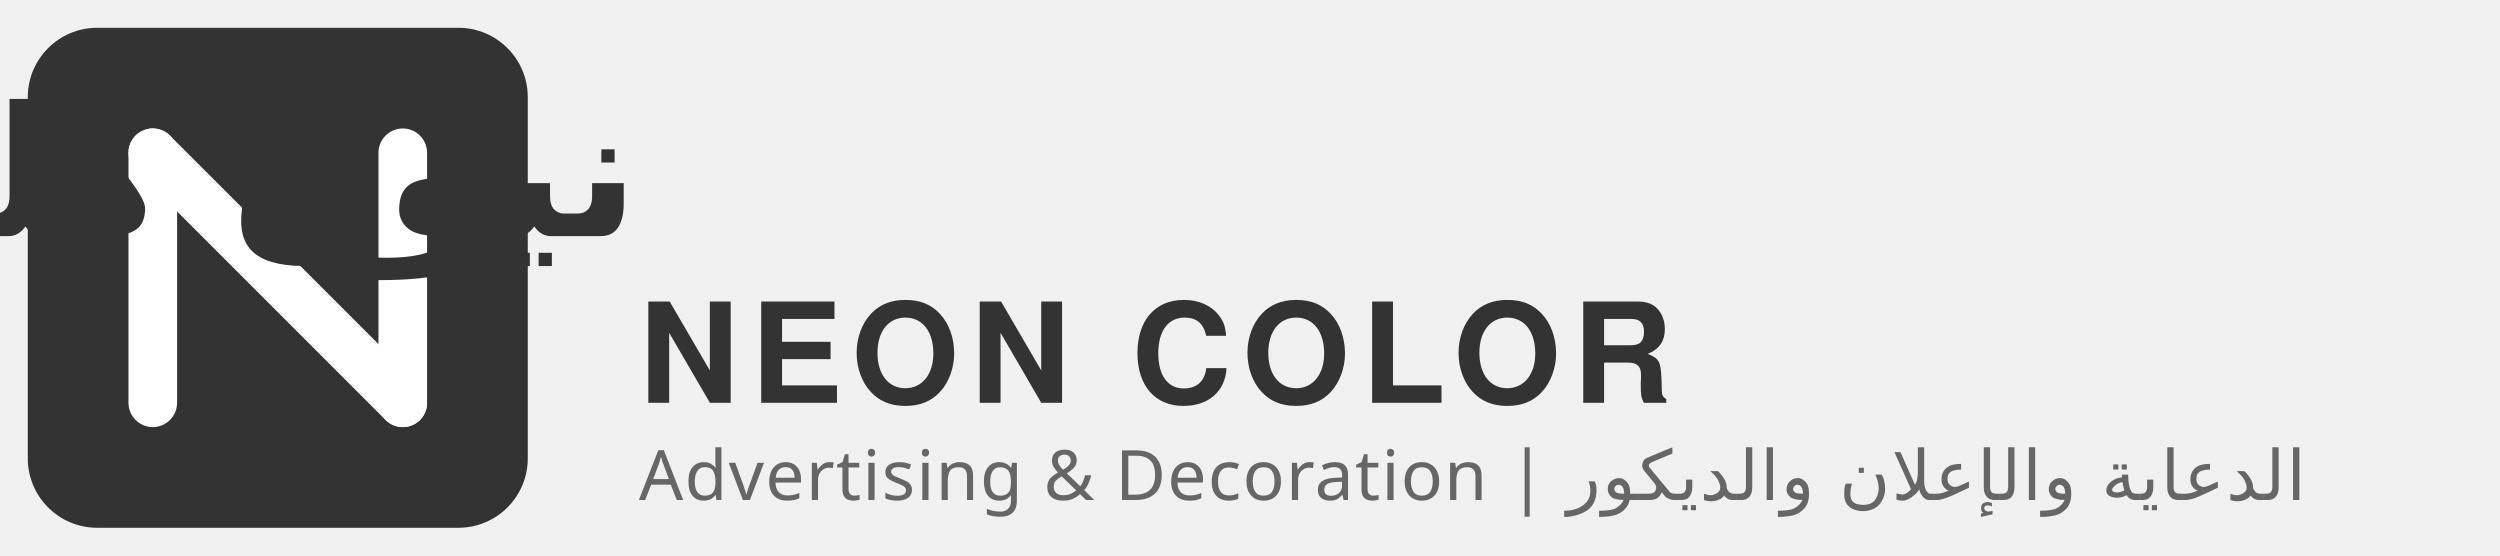
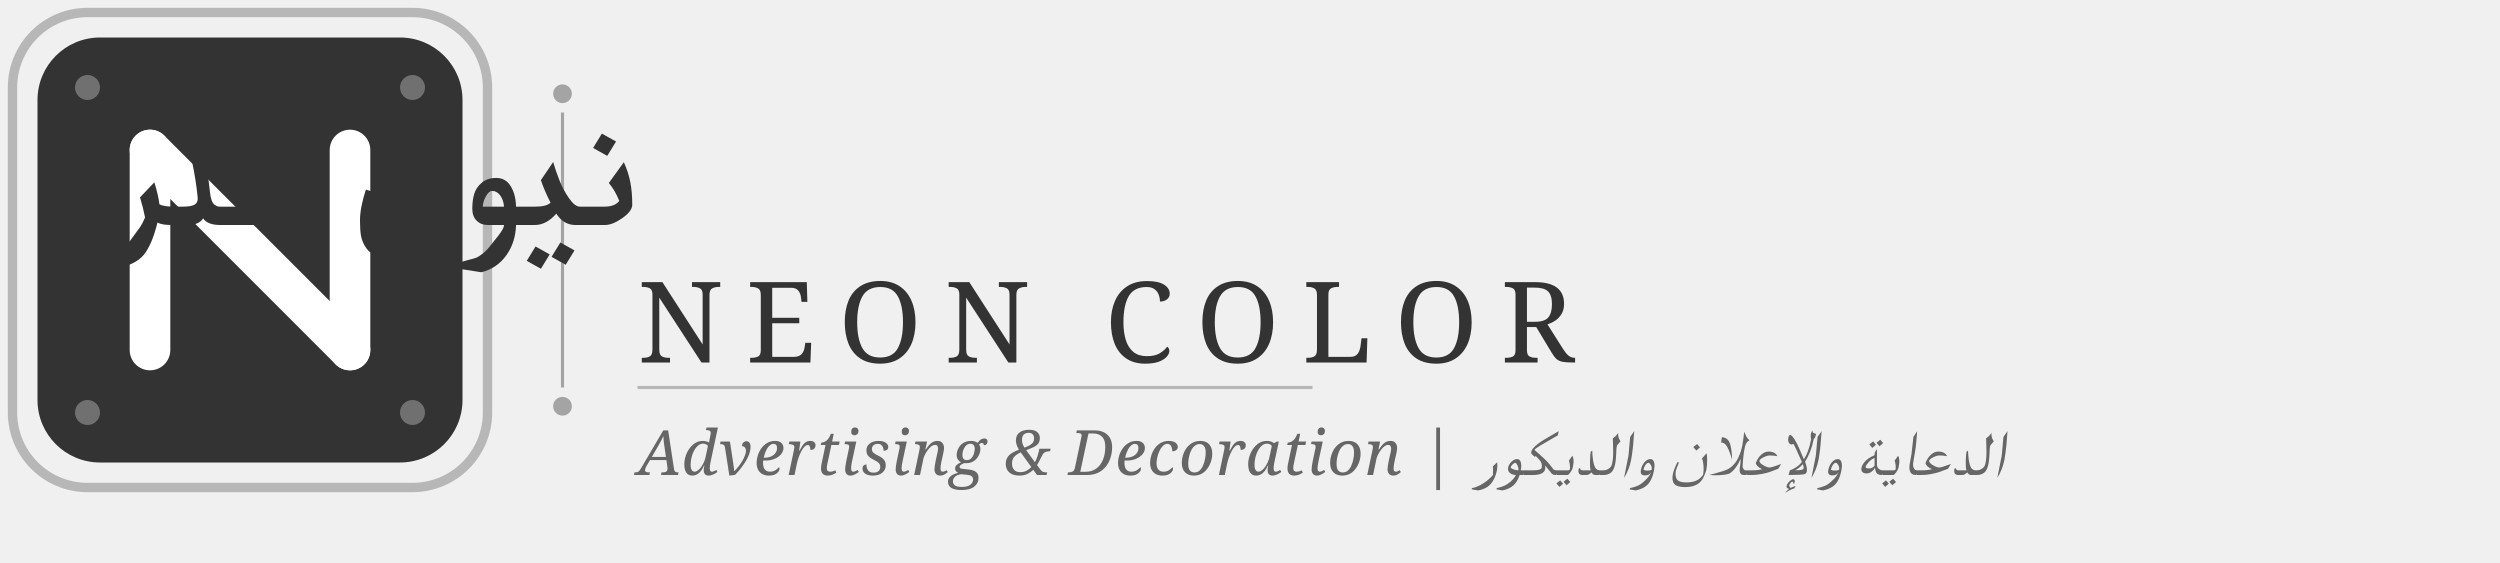
- <svg xmlns="http://www.w3.org/2000/svg" viewBox="0 0 360 80" fill="none">
+ <svg xmlns="http://www.w3.org/2000/svg" viewBox="0 0 400 90" fill="none">
  <g>
-     <rect x="4" y="4" width="72" height="72" rx="10" fill="#333333" />
-     <path d="M22 58V22" stroke="white" stroke-width="7" stroke-linecap="round" />
-     <path d="M22 22L58 58" stroke="white" stroke-width="7" stroke-linecap="round" />
-     <path d="M58 22V58" stroke="white" stroke-width="7" stroke-linecap="round" />
+     <rect x="2" y="2" width="76" height="76" rx="12" stroke="#333333" stroke-width="1.5" fill="none" opacity="0.3" />
+     <rect x="6" y="6" width="68" height="68" rx="10" fill="#333333" />
+     <path d="M24 56V24" stroke="white" stroke-width="6.5" stroke-linecap="round" />
+     <path d="M24 24L56 56" stroke="white" stroke-width="6.5" stroke-linecap="round" />
+     <path d="M56 24V56" stroke="white" stroke-width="6.5" stroke-linecap="round" />
+     <circle cx="14" cy="14" r="2" fill="rgba(255,255,255,0.3)" />
+     <circle cx="66" cy="14" r="2" fill="rgba(255,255,255,0.3)" />
+     <circle cx="14" cy="66" r="2" fill="rgba(255,255,255,0.3)" />
+     <circle cx="66" cy="66" r="2" fill="rgba(255,255,255,0.3)" />
  </g>
+   <line x1="90" y1="18" x2="90" y2="62" stroke="#333333" stroke-width="0.5" opacity="0.4" />
+   <circle cx="90" cy="15" r="1.5" fill="#333333" opacity="0.4" />
+   <circle cx="90" cy="65" r="1.5" fill="#333333" opacity="0.4" />
  <g>
-     <text x="92" y="34" font-family="Tahoma, 'Segoe UI', sans-serif" font-size="26" font-weight="700" fill="#333333" direction="rtl" unicode-bidi="bidi-override">نيون كلر</text>
-     <text x="92" y="58" font-family="'Segoe UI', Helvetica, Arial, sans-serif" font-size="20" font-weight="600" fill="#333333" letter-spacing="0.08em">NEON COLOR</text>
-     <text x="92" y="72" font-family="Tahoma, 'Segoe UI', sans-serif" font-size="10" font-weight="400" fill="#666666" letter-spacing="0.02em">Advertising &amp; Decoration | الدعاية والإعلان والديكور</text>
+     <text x="102" y="36" font-family="'Aref Ruqaa', Tahoma, serif" font-size="28" font-weight="700" fill="#333333" direction="rtl" unicode-bidi="bidi-override">نيون كلر</text>
+     <text x="102" y="58" font-family="'Playfair Display', Georgia, serif" font-size="18" font-weight="400" fill="#333333" letter-spacing="0.2em">NEON COLOR</text>
+     <line x1="102" y1="62" x2="210" y2="62" stroke="#333333" stroke-width="0.5" opacity="0.3" />
+     <text x="102" y="76" font-family="'Amiri', Tahoma, serif" font-size="10" font-weight="400" fill="#666666" letter-spacing="0.02em" font-style="italic">Advertising &amp; Decoration | الدعاية والإعلان والديكور</text>
  </g>
</svg>
